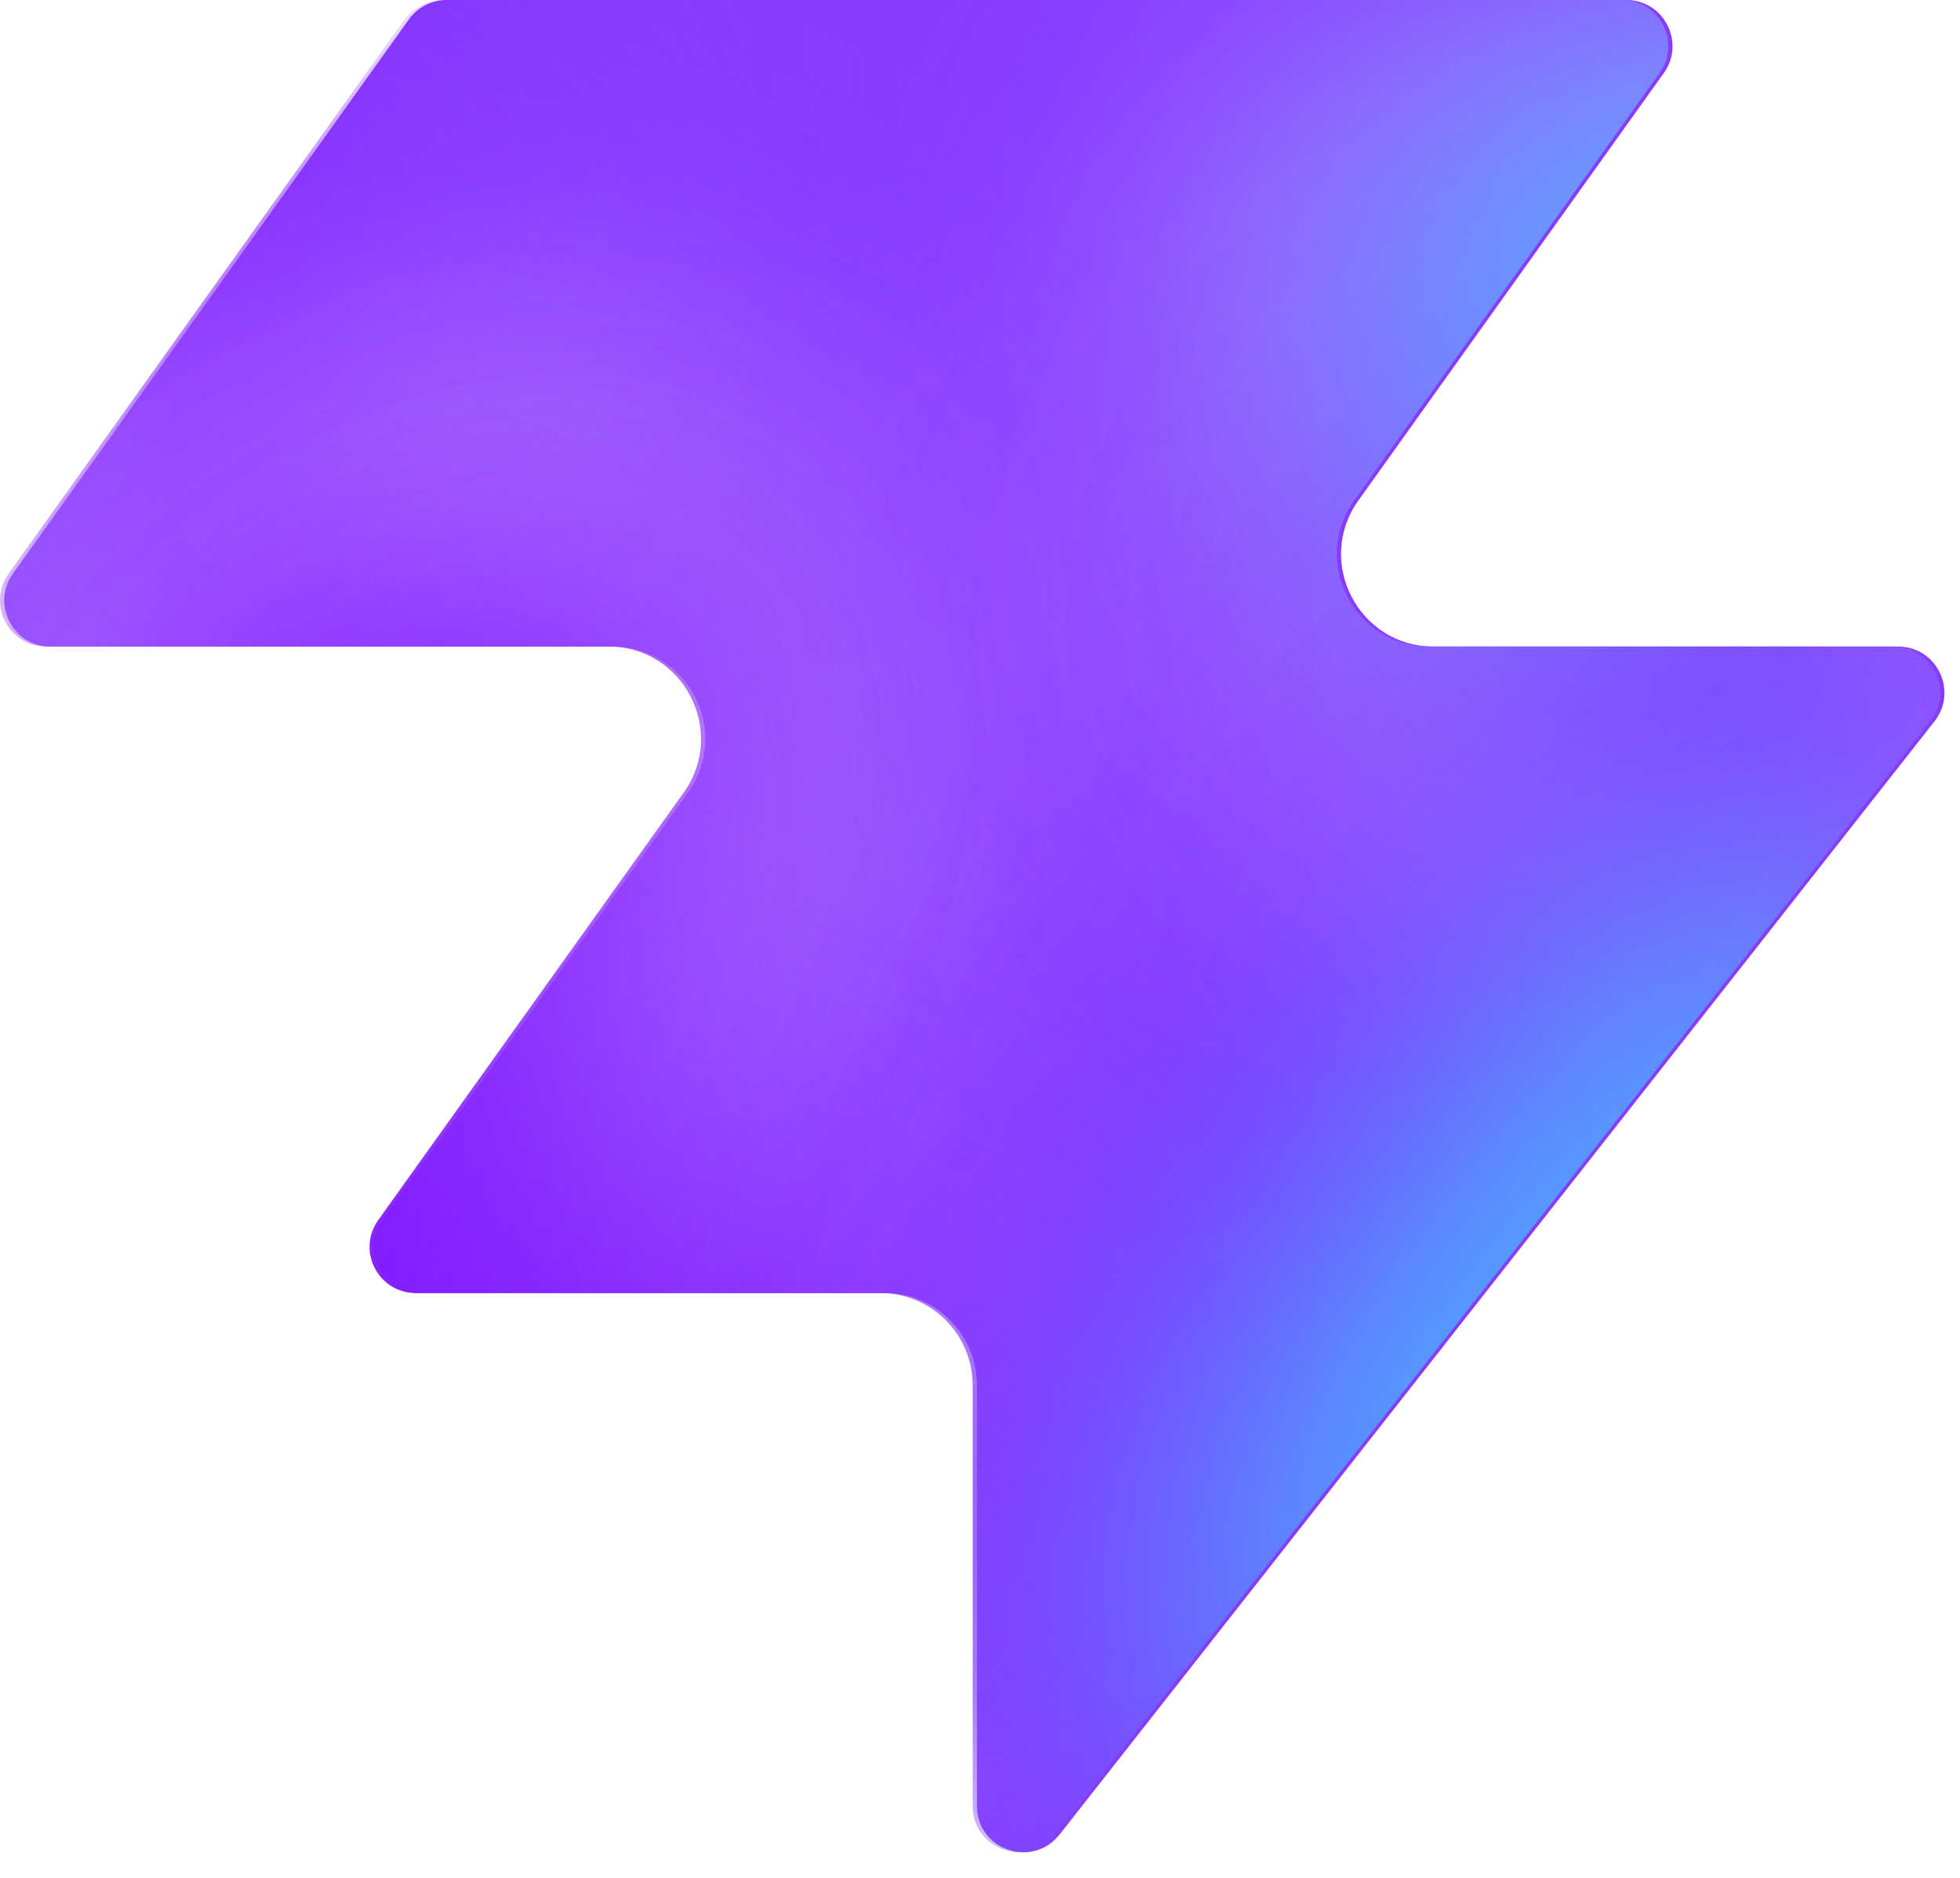
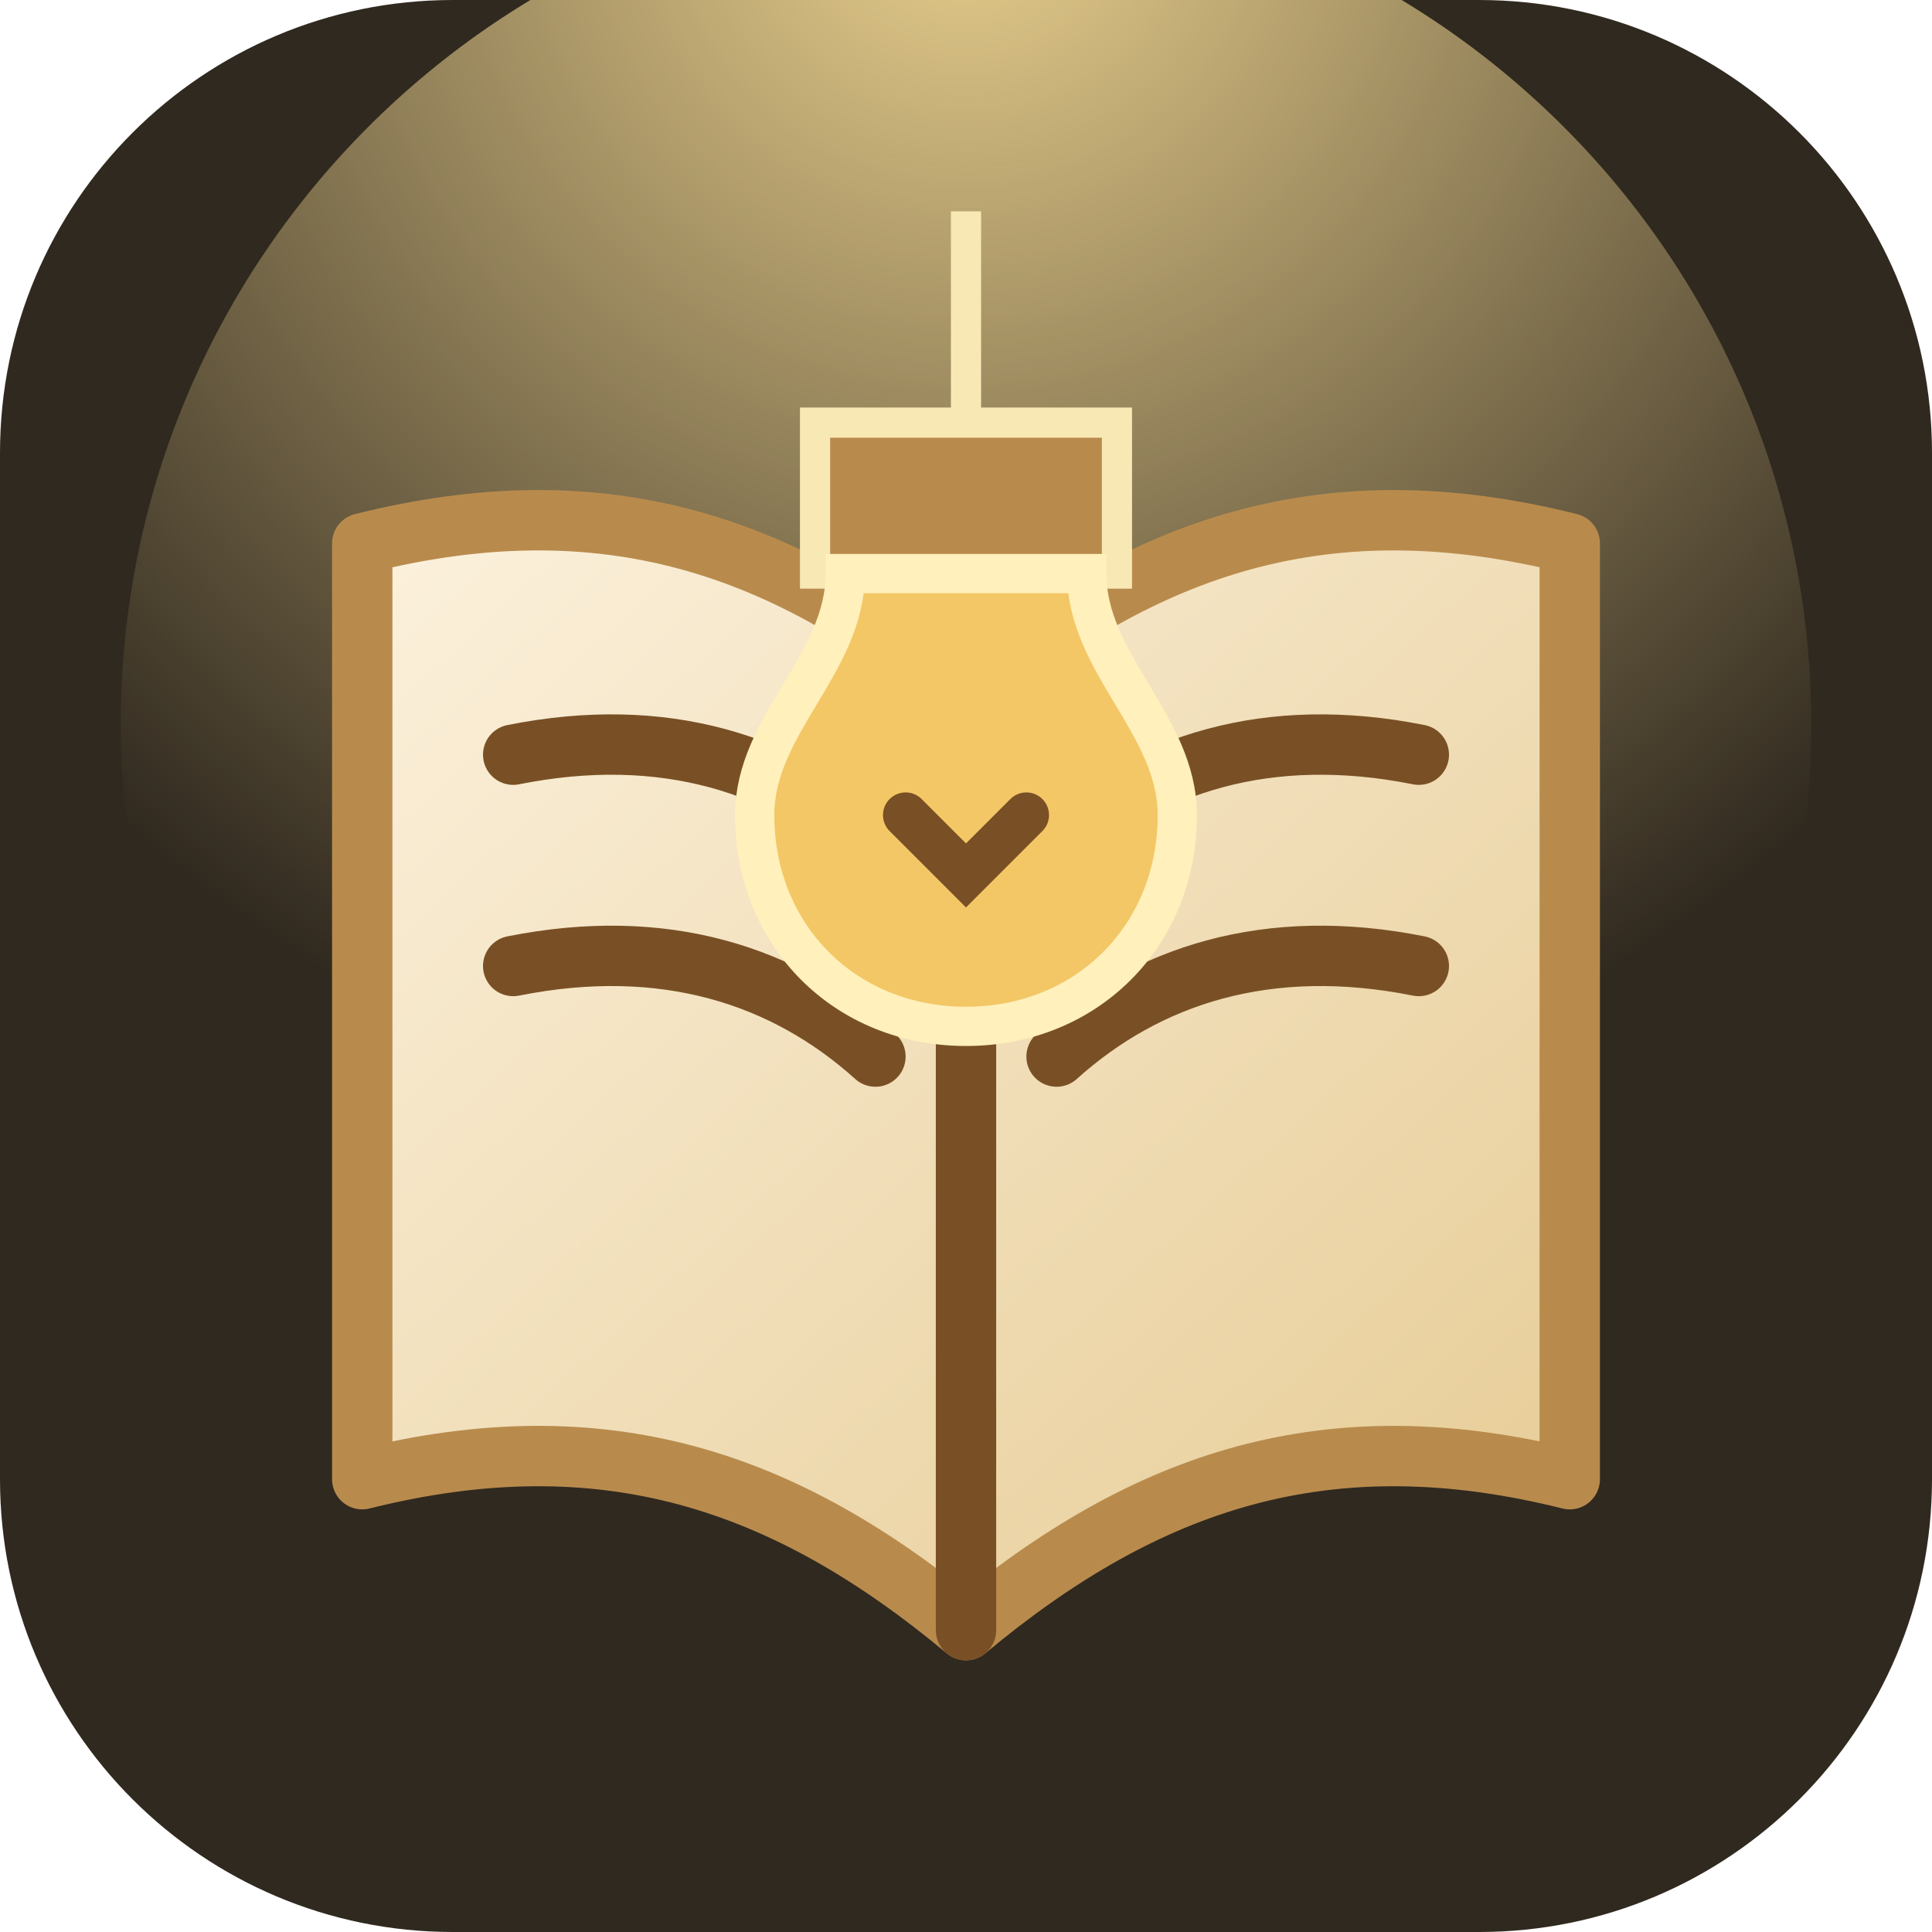
- <svg xmlns="http://www.w3.org/2000/svg" width="48" height="46" fill="none" viewBox="0 0 48 46">
-   <path fill="#863bff" d="M25.946 44.938c-.664.845-2.021.375-2.021-.698V33.937a2.26 2.26 0 0 0-2.262-2.262H10.287c-.92 0-1.456-1.04-.92-1.788l7.48-10.471c1.07-1.497 0-3.578-1.842-3.578H1.237c-.92 0-1.456-1.04-.92-1.788L10.013.474c.214-.297.556-.474.92-.474h28.894c.92 0 1.456 1.04.92 1.788l-7.48 10.471c-1.07 1.498 0 3.579 1.842 3.579h11.377c.943 0 1.473 1.088.89 1.83L25.947 44.94z" style="fill:#863bff;fill:color(display-p3 .525 .23 1);fill-opacity:1" />
-   <mask id="a" width="48" height="46" x="0" y="0" maskUnits="userSpaceOnUse" style="mask-type:alpha">
-     <path fill="#000" d="M25.842 44.938c-.664.844-2.021.375-2.021-.698V33.937a2.26 2.26 0 0 0-2.262-2.262H10.183c-.92 0-1.456-1.04-.92-1.788l7.48-10.471c1.07-1.498 0-3.579-1.842-3.579H1.133c-.92 0-1.456-1.04-.92-1.787L9.91.473c.214-.297.556-.474.92-.474h28.894c.92 0 1.456 1.04.92 1.788l-7.48 10.471c-1.07 1.498 0 3.578 1.842 3.578h11.377c.943 0 1.473 1.088.89 1.832L25.843 44.94z" style="fill:#000;fill-opacity:1" />
-   </mask>
-   <g mask="url(#a)">
-     <g filter="url(#b)">
-       <ellipse cx="5.508" cy="14.704" fill="#ede6ff" rx="5.508" ry="14.704" style="fill:#ede6ff;fill:color(display-p3 .927 .903 1);fill-opacity:1" transform="matrix(.00324 1 1 -.00324 -4.47 31.516)" />
-     </g>
-     <g filter="url(#c)">
-       <ellipse cx="10.399" cy="29.851" fill="#ede6ff" rx="10.399" ry="29.851" style="fill:#ede6ff;fill:color(display-p3 .927 .903 1);fill-opacity:1" transform="matrix(.00324 1 1 -.00324 -39.328 7.883)" />
-     </g>
-     <g filter="url(#d)">
-       <ellipse cx="5.508" cy="30.487" fill="#7e14ff" rx="5.508" ry="30.487" style="fill:#7e14ff;fill:color(display-p3 .492 .077 1);fill-opacity:1" transform="rotate(89.814 -25.913 -14.639)scale(1 -1)" />
-     </g>
-     <g filter="url(#e)">
-       <ellipse cx="5.508" cy="30.599" fill="#7e14ff" rx="5.508" ry="30.599" style="fill:#7e14ff;fill:color(display-p3 .492 .077 1);fill-opacity:1" transform="rotate(89.814 -32.644 -3.334)scale(1 -1)" />
-     </g>
-     <g filter="url(#f)">
-       <ellipse cx="5.508" cy="30.599" fill="#7e14ff" rx="5.508" ry="30.599" style="fill:#7e14ff;fill:color(display-p3 .492 .077 1);fill-opacity:1" transform="matrix(.00324 1 1 -.00324 -34.34 30.47)" />
-     </g>
-     <g filter="url(#g)">
-       <ellipse cx="14.072" cy="22.078" fill="#ede6ff" rx="14.072" ry="22.078" style="fill:#ede6ff;fill:color(display-p3 .927 .903 1);fill-opacity:1" transform="rotate(93.35 24.506 48.493)scale(-1 1)" />
-     </g>
-     <g filter="url(#h)">
-       <ellipse cx="3.47" cy="21.501" fill="#7e14ff" rx="3.47" ry="21.501" style="fill:#7e14ff;fill:color(display-p3 .492 .077 1);fill-opacity:1" transform="rotate(89.009 28.708 47.59)scale(-1 1)" />
-     </g>
-     <g filter="url(#i)">
-       <ellipse cx="3.47" cy="21.501" fill="#7e14ff" rx="3.47" ry="21.501" style="fill:#7e14ff;fill:color(display-p3 .492 .077 1);fill-opacity:1" transform="rotate(89.009 28.708 47.59)scale(-1 1)" />
-     </g>
-     <g filter="url(#j)">
-       <ellipse cx=".387" cy="8.972" fill="#7e14ff" rx="4.407" ry="29.108" style="fill:#7e14ff;fill:color(display-p3 .492 .077 1);fill-opacity:1" transform="rotate(39.51 .387 8.972)" />
-     </g>
-     <g filter="url(#k)">
-       <ellipse cx="47.523" cy="-6.092" fill="#7e14ff" rx="4.407" ry="29.108" style="fill:#7e14ff;fill:color(display-p3 .492 .077 1);fill-opacity:1" transform="rotate(37.892 47.523 -6.092)" />
-     </g>
-     <g filter="url(#l)">
-       <ellipse cx="41.412" cy="6.333" fill="#47bfff" rx="5.971" ry="9.665" style="fill:#47bfff;fill:color(display-p3 .28 .748 1);fill-opacity:1" transform="rotate(37.892 41.412 6.333)" />
-     </g>
-     <g filter="url(#m)">
-       <ellipse cx="-1.879" cy="38.332" fill="#7e14ff" rx="4.407" ry="29.108" style="fill:#7e14ff;fill:color(display-p3 .492 .077 1);fill-opacity:1" transform="rotate(37.892 -1.88 38.332)" />
-     </g>
-     <g filter="url(#n)">
-       <ellipse cx="-1.879" cy="38.332" fill="#7e14ff" rx="4.407" ry="29.108" style="fill:#7e14ff;fill:color(display-p3 .492 .077 1);fill-opacity:1" transform="rotate(37.892 -1.88 38.332)" />
-     </g>
-     <g filter="url(#o)">
-       <ellipse cx="35.651" cy="29.907" fill="#7e14ff" rx="4.407" ry="29.108" style="fill:#7e14ff;fill:color(display-p3 .492 .077 1);fill-opacity:1" transform="rotate(37.892 35.651 29.907)" />
-     </g>
-     <g filter="url(#p)">
-       <ellipse cx="38.418" cy="32.4" fill="#47bfff" rx="5.971" ry="15.297" style="fill:#47bfff;fill:color(display-p3 .28 .748 1);fill-opacity:1" transform="rotate(37.892 38.418 32.4)" />
-     </g>
-   </g>
+ <svg xmlns="http://www.w3.org/2000/svg" viewBox="0 0 64 64">
  <defs>
-     <filter id="b" width="60.045" height="41.654" x="-19.77" y="16.149" color-interpolation-filters="sRGB" filterUnits="userSpaceOnUse">
-       <feFlood flood-opacity="0" result="BackgroundImageFix" />
-       <feBlend in="SourceGraphic" in2="BackgroundImageFix" result="shape" />
-       <feGaussianBlur result="effect1_foregroundBlur_2002_17158" stdDeviation="7.659" />
-     </filter>
-     <filter id="c" width="90.34" height="51.437" x="-54.613" y="-7.533" color-interpolation-filters="sRGB" filterUnits="userSpaceOnUse">
-       <feFlood flood-opacity="0" result="BackgroundImageFix" />
-       <feBlend in="SourceGraphic" in2="BackgroundImageFix" result="shape" />
-       <feGaussianBlur result="effect1_foregroundBlur_2002_17158" stdDeviation="7.659" />
-     </filter>
-     <filter id="d" width="79.355" height="29.4" x="-49.64" y="2.03" color-interpolation-filters="sRGB" filterUnits="userSpaceOnUse">
-       <feFlood flood-opacity="0" result="BackgroundImageFix" />
-       <feBlend in="SourceGraphic" in2="BackgroundImageFix" result="shape" />
-       <feGaussianBlur result="effect1_foregroundBlur_2002_17158" stdDeviation="4.596" />
-     </filter>
-     <filter id="e" width="79.579" height="29.4" x="-45.045" y="20.029" color-interpolation-filters="sRGB" filterUnits="userSpaceOnUse">
-       <feFlood flood-opacity="0" result="BackgroundImageFix" />
-       <feBlend in="SourceGraphic" in2="BackgroundImageFix" result="shape" />
-       <feGaussianBlur result="effect1_foregroundBlur_2002_17158" stdDeviation="4.596" />
-     </filter>
-     <filter id="f" width="79.579" height="29.4" x="-43.513" y="21.178" color-interpolation-filters="sRGB" filterUnits="userSpaceOnUse">
-       <feFlood flood-opacity="0" result="BackgroundImageFix" />
-       <feBlend in="SourceGraphic" in2="BackgroundImageFix" result="shape" />
-       <feGaussianBlur result="effect1_foregroundBlur_2002_17158" stdDeviation="4.596" />
-     </filter>
-     <filter id="g" width="74.749" height="58.852" x="15.756" y="-17.901" color-interpolation-filters="sRGB" filterUnits="userSpaceOnUse">
-       <feFlood flood-opacity="0" result="BackgroundImageFix" />
-       <feBlend in="SourceGraphic" in2="BackgroundImageFix" result="shape" />
-       <feGaussianBlur result="effect1_foregroundBlur_2002_17158" stdDeviation="7.659" />
-     </filter>
-     <filter id="h" width="61.377" height="25.362" x="23.548" y="2.284" color-interpolation-filters="sRGB" filterUnits="userSpaceOnUse">
-       <feFlood flood-opacity="0" result="BackgroundImageFix" />
-       <feBlend in="SourceGraphic" in2="BackgroundImageFix" result="shape" />
-       <feGaussianBlur result="effect1_foregroundBlur_2002_17158" stdDeviation="4.596" />
-     </filter>
-     <filter id="i" width="61.377" height="25.362" x="23.548" y="2.284" color-interpolation-filters="sRGB" filterUnits="userSpaceOnUse">
-       <feFlood flood-opacity="0" result="BackgroundImageFix" />
-       <feBlend in="SourceGraphic" in2="BackgroundImageFix" result="shape" />
-       <feGaussianBlur result="effect1_foregroundBlur_2002_17158" stdDeviation="4.596" />
-     </filter>
-     <filter id="j" width="56.045" height="63.649" x="-27.636" y="-22.853" color-interpolation-filters="sRGB" filterUnits="userSpaceOnUse">
-       <feFlood flood-opacity="0" result="BackgroundImageFix" />
-       <feBlend in="SourceGraphic" in2="BackgroundImageFix" result="shape" />
-       <feGaussianBlur result="effect1_foregroundBlur_2002_17158" stdDeviation="4.596" />
-     </filter>
-     <filter id="k" width="54.814" height="64.646" x="20.116" y="-38.415" color-interpolation-filters="sRGB" filterUnits="userSpaceOnUse">
-       <feFlood flood-opacity="0" result="BackgroundImageFix" />
-       <feBlend in="SourceGraphic" in2="BackgroundImageFix" result="shape" />
-       <feGaussianBlur result="effect1_foregroundBlur_2002_17158" stdDeviation="4.596" />
-     </filter>
-     <filter id="l" width="33.541" height="35.313" x="24.641" y="-11.323" color-interpolation-filters="sRGB" filterUnits="userSpaceOnUse">
-       <feFlood flood-opacity="0" result="BackgroundImageFix" />
-       <feBlend in="SourceGraphic" in2="BackgroundImageFix" result="shape" />
-       <feGaussianBlur result="effect1_foregroundBlur_2002_17158" stdDeviation="4.596" />
-     </filter>
-     <filter id="m" width="54.814" height="64.646" x="-29.286" y="6.009" color-interpolation-filters="sRGB" filterUnits="userSpaceOnUse">
-       <feFlood flood-opacity="0" result="BackgroundImageFix" />
-       <feBlend in="SourceGraphic" in2="BackgroundImageFix" result="shape" />
-       <feGaussianBlur result="effect1_foregroundBlur_2002_17158" stdDeviation="4.596" />
-     </filter>
-     <filter id="n" width="54.814" height="64.646" x="-29.286" y="6.009" color-interpolation-filters="sRGB" filterUnits="userSpaceOnUse">
-       <feFlood flood-opacity="0" result="BackgroundImageFix" />
-       <feBlend in="SourceGraphic" in2="BackgroundImageFix" result="shape" />
-       <feGaussianBlur result="effect1_foregroundBlur_2002_17158" stdDeviation="4.596" />
-     </filter>
-     <filter id="o" width="54.814" height="64.646" x="8.244" y="-2.416" color-interpolation-filters="sRGB" filterUnits="userSpaceOnUse">
-       <feFlood flood-opacity="0" result="BackgroundImageFix" />
-       <feBlend in="SourceGraphic" in2="BackgroundImageFix" result="shape" />
-       <feGaussianBlur result="effect1_foregroundBlur_2002_17158" stdDeviation="4.596" />
-     </filter>
-     <filter id="p" width="39.409" height="43.623" x="18.713" y="10.588" color-interpolation-filters="sRGB" filterUnits="userSpaceOnUse">
-       <feFlood flood-opacity="0" result="BackgroundImageFix" />
-       <feBlend in="SourceGraphic" in2="BackgroundImageFix" result="shape" />
-       <feGaussianBlur result="effect1_foregroundBlur_2002_17158" stdDeviation="4.596" />
-     </filter>
+     <linearGradient id="paper" x1="10" y1="8" x2="54" y2="56" gradientUnits="userSpaceOnUse">
+       <stop stop-color="#fff7e8" />
+       <stop offset="1" stop-color="#e5c990" />
+     </linearGradient>
+     <radialGradient id="glow" cx=".5" cy="0" r=".75">
+       <stop stop-color="#ffe39a" stop-opacity=".9" />
+       <stop offset="1" stop-color="#ffe39a" stop-opacity="0" />
+     </radialGradient>
  </defs>
+   <rect width="64" height="64" rx="15" fill="#30291f" />
+   <circle cx="32" cy="24" r="28" fill="url(#glow)" />
+   <path d="M12 18c8-2 14 0 20 5 6-5 12-7 20-5v31c-8-2-14 0-20 5-6-5-12-7-20-5V18Z" fill="url(#paper)" stroke="#b88b4d" stroke-width="2" stroke-linejoin="round" />
+   <path d="M32 23v31M17 25c5-1 9 .3 12 3M17 32c5-1 9 .3 12 3M47 25c-5-1-9 .3-12 3M47 32c-5-1-9 .3-12 3" fill="none" stroke="#795025" stroke-width="2" stroke-linecap="round" />
+   <path d="M32 7v7M27 14h10v5H27z" fill="#b88b4d" stroke="#f8e8b4" stroke-width="1" />
+   <path d="M28 19c0 3-3 5-3 8 0 4 3 7 7 7s7-3 7-7c0-3-3-5-3-8H28Z" fill="#f3c765" stroke="#fff0bc" stroke-width="1.3" />
+   <path d="m30 27 2 2 2-2" fill="none" stroke="#795025" stroke-width="1.5" stroke-linecap="round" />
</svg>
